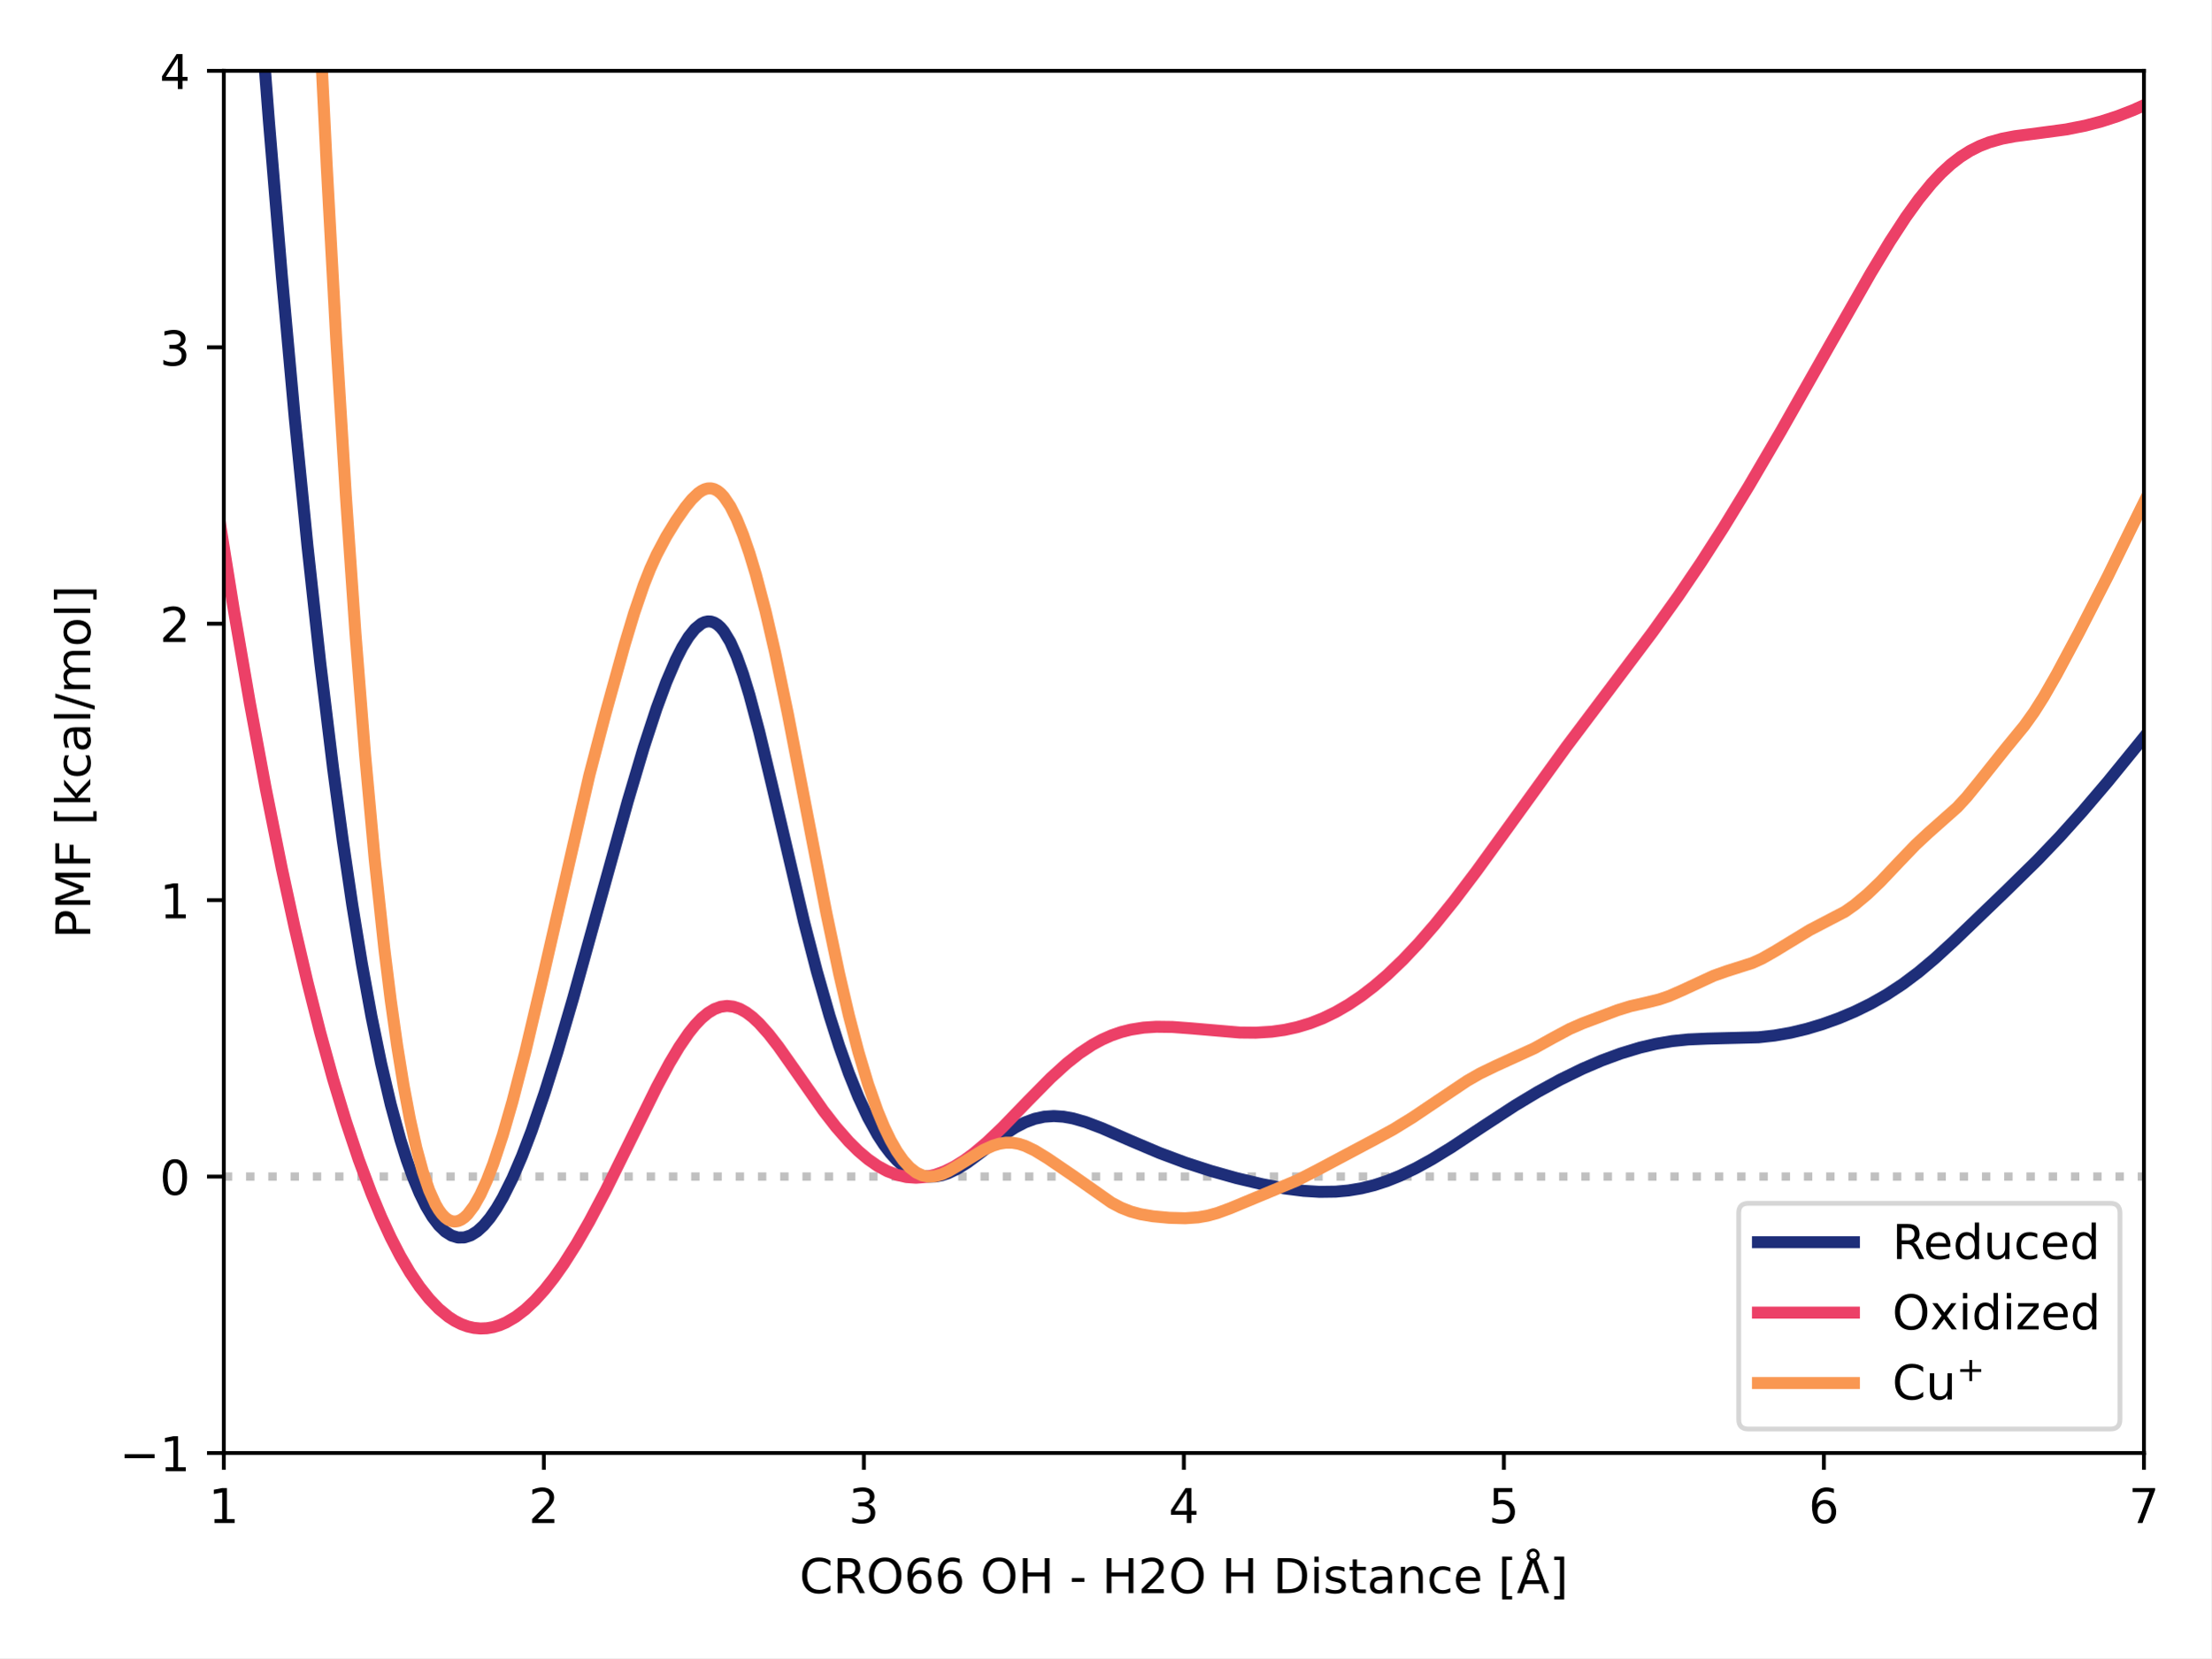
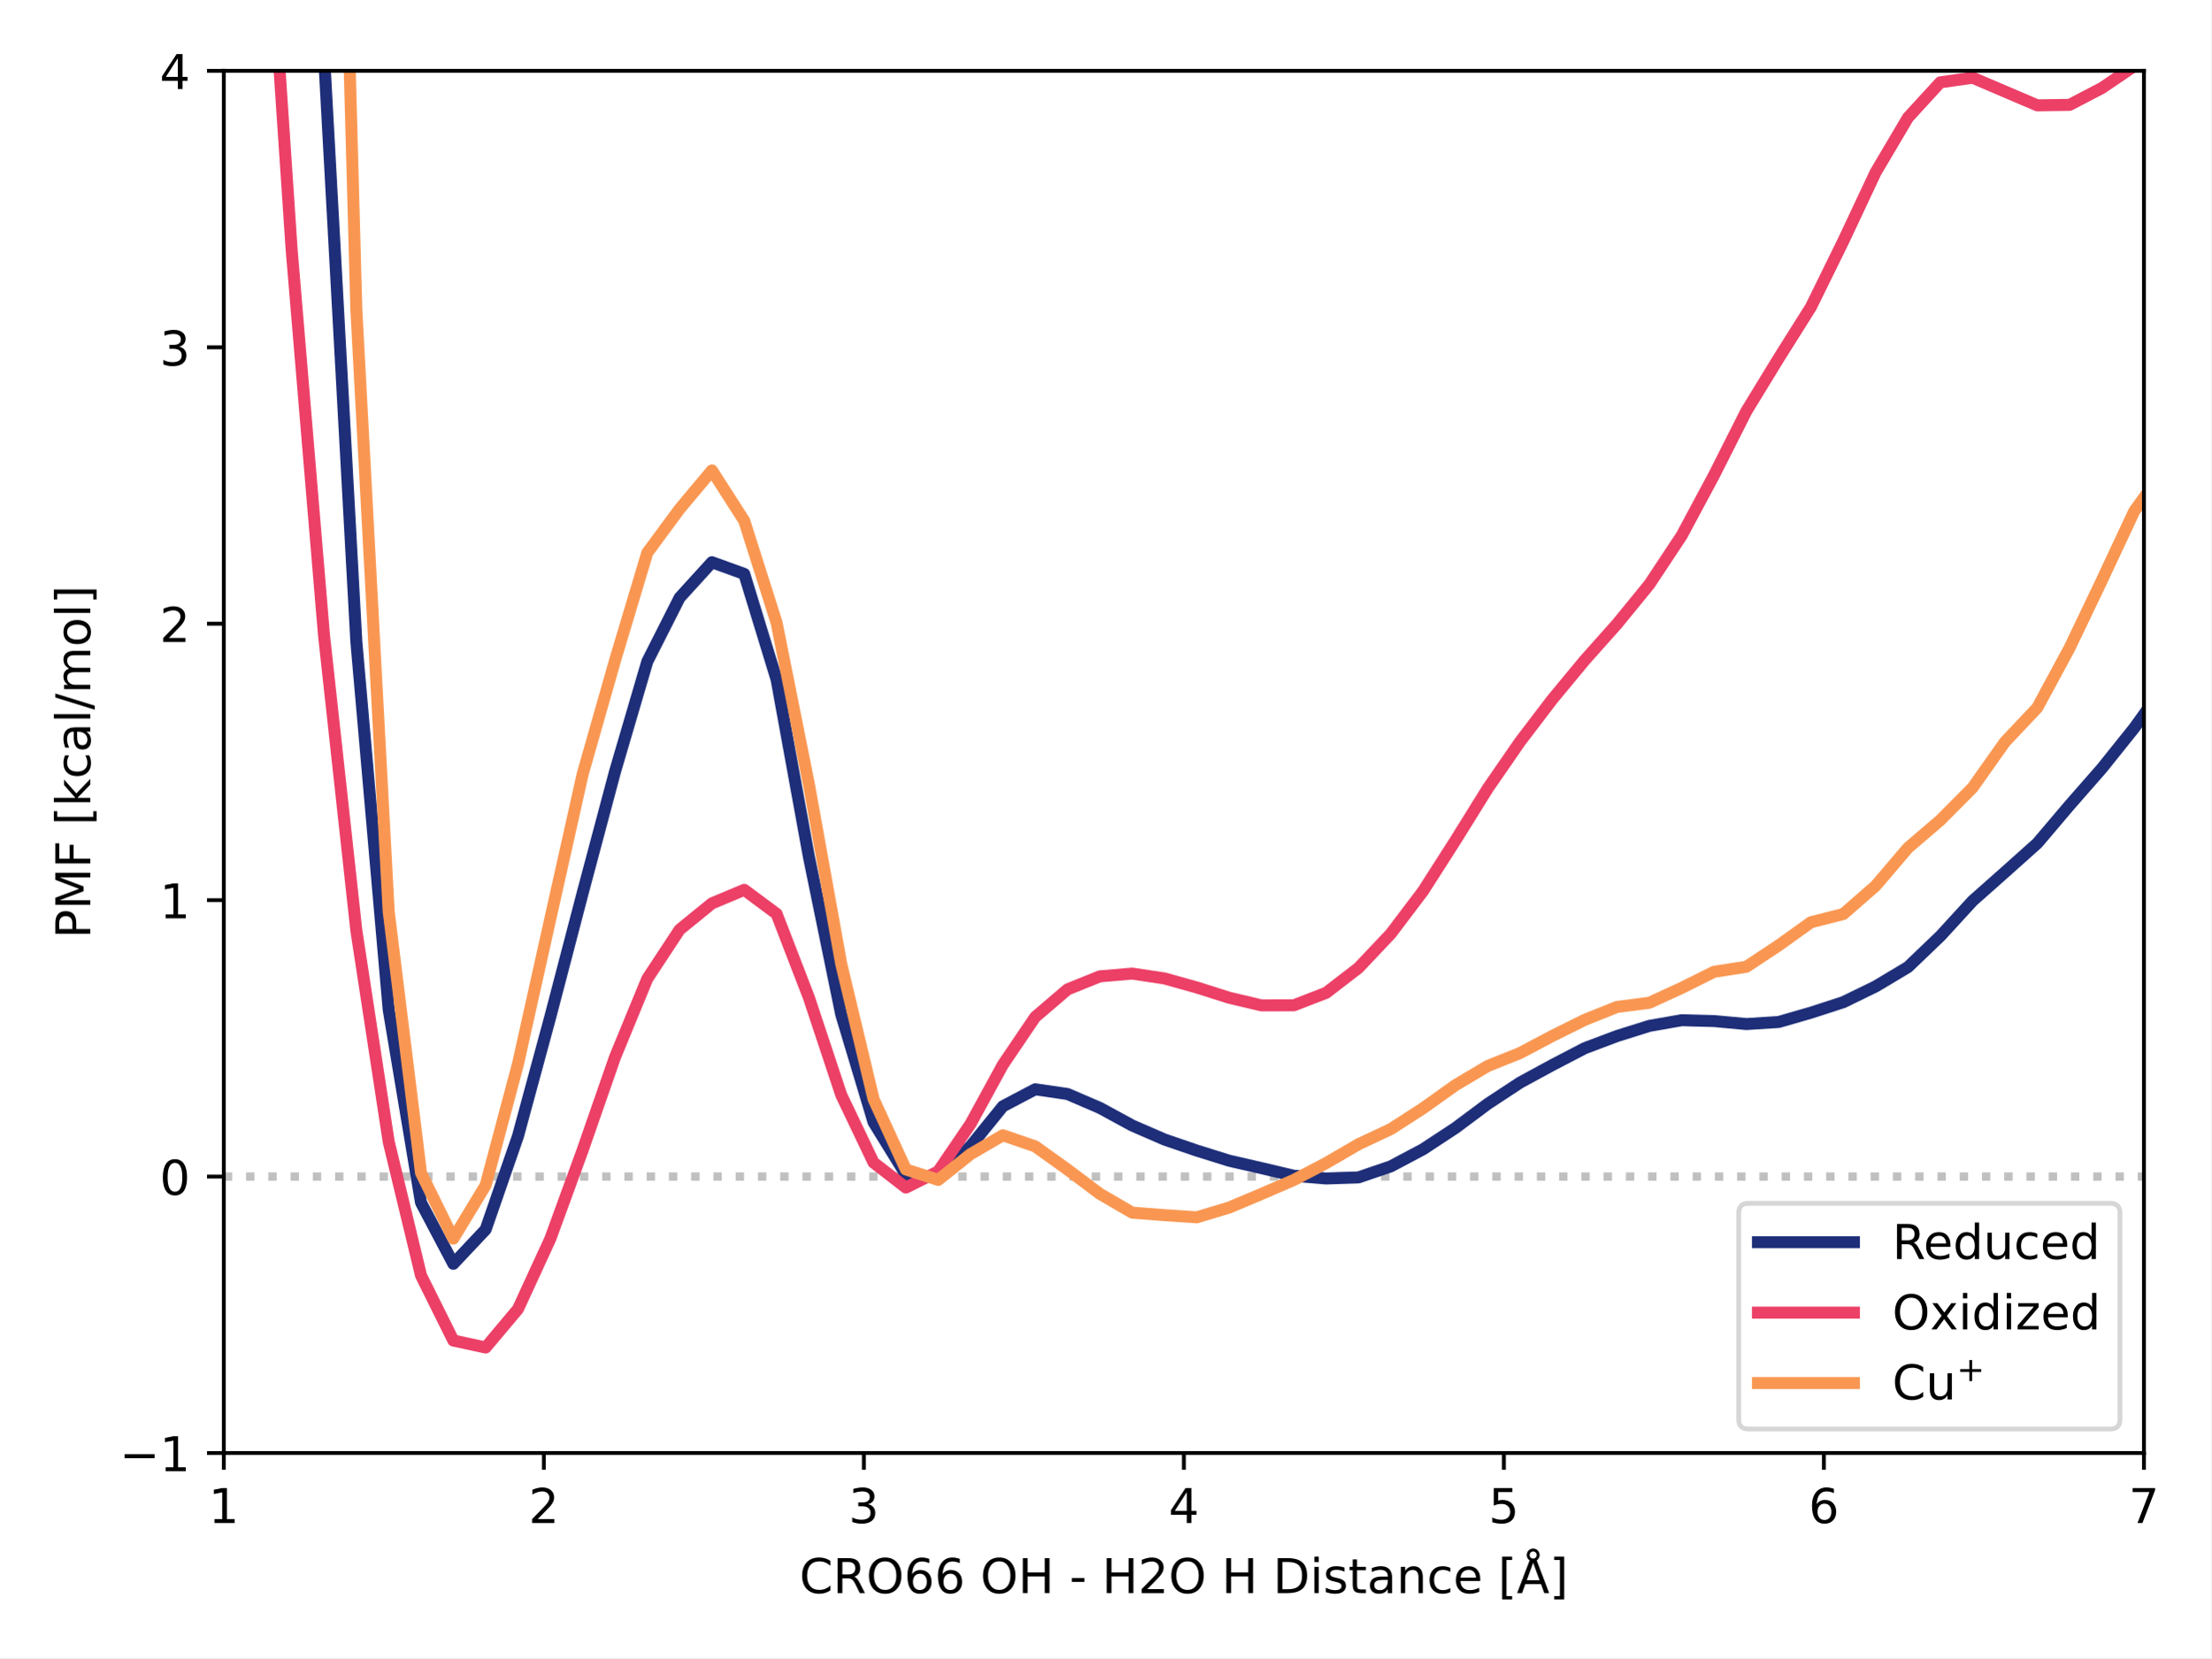
<svg xmlns="http://www.w3.org/2000/svg" xmlns:xlink="http://www.w3.org/1999/xlink" width="460.8pt" height="345.6pt" viewBox="0 0 460.8 345.6" version="1.1">
  <defs>
    <style type="text/css">*{stroke-linejoin: round; stroke-linecap: butt}</style>
  </defs>
  <g id="figure_1">
    <g id="patch_1">
      <path d="M 0 345.6  L 460.8 345.6  L 460.8 0  L 0 0  z " style="fill: #ffffff" />
    </g>
    <g id="axes_1">
      <g id="patch_2">
        <path d="M 46.64 302.853  L 446.805 302.853  L 446.805 14.76  L 46.64 14.76  z " style="fill: #ffffff" />
      </g>
      <g id="line2d_1">
-         <path d="M 46.64 245.234  L 446.805 245.234  " clip-path="url(#p2ea9040bd6)" style="fill: none; stroke-dasharray: 1.75,2.888; stroke-dashoffset: 0; stroke: #c0c0c0; stroke-width: 1.75" />
+         <path d="M 46.64 245.234  L 446.805 245.234  " clip-path="url(#pf01b753b11)" style="fill: none; stroke-dasharray: 1.75,2.888; stroke-dashoffset: 0; stroke: #c0c0c0; stroke-width: 1.75" />
      </g>
      <g id="line2d_2">
-         <path d="M 53.995 -1  L 56.053 25.434  L 58.724 57.416  L 61.394 86.836  L 64.065 113.732  L 66.735 138.145  L 69.405 160.121  L 71.408 175.032  L 73.411 188.619  L 75.414 200.905  L 77.417 211.914  L 79.42 221.668  L 81.422 230.195  L 83.425 237.52  L 84.76 241.75  L 86.096 245.468  L 87.431 248.681  L 88.766 251.401  L 90.101 253.636  L 91.437 255.397  L 92.772 256.694  L 94.107 257.54  L 95.442 257.945  L 96.777 257.923  L 98.113 257.486  L 99.448 256.648  L 100.783 255.425  L 102.118 253.832  L 103.454 251.885  L 104.789 249.601  L 106.792 245.585  L 108.794 240.917  L 110.797 235.666  L 113.468 227.882  L 116.138 219.361  L 119.476 207.942  L 124.817 188.67  L 130.826 167.003  L 134.164 155.767  L 136.834 147.621  L 138.837 142.203  L 140.84 137.531  L 142.175 134.906  L 143.51 132.732  L 144.845 131.067  L 146.181 129.973  L 146.848 129.662  L 147.516 129.519  L 148.183 129.552  L 148.851 129.771  L 149.519 130.18  L 150.186 130.785  L 150.854 131.591  L 152.189 133.804  L 153.524 136.805  L 154.859 140.537  L 156.195 144.91  L 158.198 152.422  L 160.868 163.564  L 167.544 192.071  L 170.214 202.413  L 172.885 211.758  L 174.888 218.043  L 176.891 223.676  L 178.893 228.642  L 180.896 232.937  L 182.899 236.563  L 184.234 238.612  L 185.569 240.373  L 186.905 241.85  L 188.24 243.049  L 189.575 243.979  L 190.91 244.649  L 192.246 245.07  L 193.581 245.254  L 194.916 245.216  L 196.251 244.971  L 197.586 244.538  L 199.589 243.583  L 201.592 242.331  L 204.263 240.36  L 209.603 236.271  L 211.606 234.983  L 213.609 233.945  L 215.612 233.2  L 217.615 232.763  L 219.618 232.625  L 221.62 232.757  L 223.623 233.12  L 226.294 233.884  L 229.632 235.146  L 235.64 237.772  L 241.649 240.319  L 246.99 242.316  L 252.33 244.052  L 257.671 245.553  L 263.012 246.823  L 267.685 247.702  L 271.691 248.216  L 275.029 248.422  L 278.367 248.378  L 281.038 248.135  L 283.708 247.689  L 286.378 247.031  L 289.049 246.16  L 291.719 245.088  L 295.057 243.491  L 298.395 241.65  L 302.401 239.194  L 309.077 234.78  L 315.753 230.424  L 320.427 227.614  L 325.1 225.057  L 329.773 222.773  L 333.779 221.053  L 337.784 219.573  L 341.79 218.358  L 345.128 217.571  L 348.466 217.005  L 351.804 216.659  L 355.81 216.481  L 366.492 216.205  L 369.83 215.84  L 373.168 215.258  L 376.506 214.459  L 379.844 213.456  L 383.182 212.255  L 386.52 210.847  L 389.858 209.209  L 393.196 207.309  L 396.534 205.113  L 399.872 202.603  L 403.21 199.795  L 407.216 196.125  L 417.898 185.856  L 424.574 179.301  L 429.247 174.411  L 433.92 169.213  L 439.261 162.949  L 445.937 154.751  L 458.622 139.094  L 461.8 135.237  L 461.8 135.237  " clip-path="url(#p2ea9040bd6)" style="fill: none; stroke: #1e2e79; stroke-width: 2.5; stroke-linecap: square" />
+         <path d="M 67.05 -1  L 67.524 11.454  L 74.261 133.797  L 80.998 210.448  L 87.734 250.656  L 94.471 263.419  L 101.208 256.265  L 107.945 236.802  L 114.682 211.944  L 121.418 186.158  L 128.155 160.868  L 134.892 137.896  L 141.629 124.58  L 148.365 117.181  L 155.102 119.62  L 161.839 141.637  L 168.576 178.602  L 175.313 211.456  L 182.049 233.902  L 188.786 244.833  L 195.523 245.423  L 202.26 238.904  L 208.997 230.594  L 215.733 227.042  L 222.47 228.025  L 229.207 230.92  L 235.944 234.585  L 242.68 237.515  L 249.417 239.821  L 256.154 241.928  L 262.891 243.475  L 269.628 245.064  L 276.364 245.632  L 283.101 245.412  L 289.838 243.112  L 296.575 239.537  L 303.311 235.107  L 310.048 230.083  L 316.785 225.649  L 323.522 221.986  L 330.259 218.478  L 336.995 215.941  L 343.732 213.826  L 350.469 212.645  L 357.206 212.821  L 363.943 213.443  L 370.679 213.018  L 377.416 211.071  L 384.153 208.883  L 390.89 205.6  L 397.626 201.568  L 404.363 195.116  L 411.1 187.768  L 417.837 181.793  L 424.574 175.772  L 431.31 167.83  L 438.047 160.135  L 444.784 151.726  L 451.521 142.361  L 458.258 135.463  L 461.8 130.624  " clip-path="url(#pf01b753b11)" style="fill: none; stroke: #1e2e79; stroke-width: 2.5; stroke-linecap: square" />
      </g>
      <g id="line2d_3">
-         <path d="M 30.833 -1  L 34.69 30.106  L 38.695 60.372  L 42.033 84.016  L 45.372 106.234  L 48.71 127.034  L 52.048 146.423  L 55.386 164.413  L 58.724 181.011  L 61.394 193.295  L 64.065 204.703  L 66.735 215.238  L 69.405 224.91  L 72.076 233.724  L 74.746 241.689  L 77.417 248.812  L 79.42 253.608  L 81.422 257.94  L 83.425 261.812  L 85.428 265.229  L 87.431 268.196  L 89.434 270.718  L 91.437 272.801  L 93.439 274.45  L 94.775 275.312  L 96.11 275.987  L 97.445 276.476  L 98.78 276.781  L 100.116 276.906  L 101.451 276.852  L 102.786 276.623  L 104.121 276.22  L 105.456 275.648  L 107.459 274.478  L 109.462 272.945  L 111.465 271.062  L 113.468 268.844  L 115.471 266.306  L 117.473 263.468  L 120.144 259.254  L 122.814 254.602  L 126.152 248.283  L 130.826 238.821  L 136.834 226.612  L 139.504 221.636  L 141.507 218.275  L 143.51 215.342  L 144.845 213.674  L 146.181 212.269  L 147.516 211.151  L 148.851 210.337  L 150.186 209.842  L 151.521 209.67  L 152.857 209.818  L 154.192 210.276  L 155.527 211.024  L 156.862 212.039  L 158.198 213.289  L 160.2 215.533  L 162.203 218.113  L 165.541 222.848  L 171.55 231.456  L 174.22 234.901  L 176.891 237.949  L 178.893 239.929  L 180.896 241.625  L 182.899 243.02  L 184.902 244.105  L 186.905 244.876  L 188.908 245.332  L 190.91 245.477  L 192.913 245.316  L 194.916 244.859  L 196.919 244.121  L 198.922 243.118  L 200.925 241.869  L 202.927 240.4  L 205.598 238.147  L 208.936 234.964  L 214.277 229.439  L 218.95 224.703  L 222.288 221.668  L 224.958 219.561  L 227.629 217.792  L 229.632 216.701  L 231.635 215.813  L 233.637 215.121  L 235.64 214.613  L 238.311 214.189  L 240.981 214.012  L 244.319 214.054  L 248.325 214.353  L 258.339 215.214  L 261.677 215.248  L 265.015 215.043  L 267.685 214.67  L 270.356 214.089  L 273.026 213.282  L 275.697 212.237  L 278.367 210.943  L 281.038 209.397  L 283.708 207.598  L 286.378 205.548  L 289.049 203.254  L 292.387 200.056  L 295.725 196.515  L 299.063 192.666  L 303.069 187.697  L 307.742 181.524  L 314.418 172.296  L 326.435 155.657  L 335.114 144.119  L 344.46 131.674  L 349.801 124.195  L 354.475 117.29  L 359.148 110.013  L 364.489 101.274  L 371.165 89.862  L 381.179 72.196  L 389.858 56.978  L 393.864 50.343  L 397.202 45.228  L 399.872 41.523  L 402.543 38.249  L 404.545 36.113  L 406.548 34.267  L 408.551 32.715  L 410.554 31.445  L 412.557 30.436  L 414.559 29.656  L 417.23 28.905  L 419.9 28.393  L 424.574 27.784  L 430.582 26.976  L 434.588 26.183  L 437.926 25.308  L 441.264 24.226  L 444.602 22.934  L 447.94 21.419  L 451.278 19.652  L 453.948 18.022  L 456.619 16.163  L 459.289 14.031  L 461.8 11.733  L 461.8 11.733  " clip-path="url(#p2ea9040bd6)" style="fill: none; stroke: #ec4067; stroke-width: 2.5; stroke-linecap: square" />
+         <path d="M 57.207 -1  L 60.787 52.197  L 67.524 132.461  L 74.261 193.973  L 80.998 237.954  L 87.734 265.843  L 94.471 279.408  L 101.208 280.865  L 107.945 272.846  L 114.682 258.203  L 121.418 239.735  L 128.155 220.372  L 134.892 204.006  L 141.629 193.772  L 148.365 188.287  L 155.102 185.466  L 161.839 190.47  L 168.576 207.926  L 175.313 228.218  L 182.049 242.312  L 188.786 247.53  L 195.523 244.153  L 202.26 234.264  L 208.997 221.933  L 215.733 211.986  L 222.47 206.221  L 229.207 203.504  L 235.944 202.926  L 242.68 203.938  L 249.417 205.823  L 256.154 207.959  L 262.891 209.555  L 269.628 209.538  L 276.364 206.939  L 283.101 201.754  L 289.838 194.623  L 296.575 185.719  L 303.311 175.19  L 310.048 164.346  L 316.785 154.586  L 323.522 145.751  L 330.259 137.613  L 336.995 130.052  L 343.732 121.803  L 350.469 111.627  L 357.206 99.052  L 363.943 85.702  L 370.679 74.677  L 377.416 63.967  L 384.153 50.246  L 390.89 35.912  L 397.626 24.511  L 404.363 17.16  L 411.1 16.198  L 417.837 19.082  L 424.574 21.955  L 431.31 21.855  L 438.047 18.338  L 444.784 13.768  L 451.521 11.904  L 458.258 10.816  L 461.8 7.59  " clip-path="url(#pf01b753b11)" style="fill: none; stroke: #ec4067; stroke-width: 2.5; stroke-linecap: square" />
      </g>
      <g id="matplotlib.axis_1">
        <g id="xtick_1">
          <g id="line2d_4">
            <defs>
-               <path id="m260d6d42b6" d="M 0 0  L 0 3.5  " style="stroke: #000000; stroke-width: 0.8" />
-             </defs>
-             <g>
-               <use xlink:href="#m260d6d42b6" x="46.64" y="302.853" style="stroke: #000000; stroke-width: 0.8" />
+               <path id="maa9149eecc" d="M 0 0  L 0 3.5  " style="stroke: #000000; stroke-width: 0.8" />
+             </defs>
+             <g>
+               <use xlink:href="#maa9149eecc" x="46.64" y="302.853" style="stroke: #000000; stroke-width: 0.8" />
            </g>
          </g>
          <g id="text_1">
            <g transform="translate(43.45875 317.4509) scale(0.1 -0.1)">
              <defs>
                <path id="DejaVuSans-31" d="M 794 531  L 1825 531  L 1825 4091  L 703 3866  L 703 4441  L 1819 4666  L 2450 4666  L 2450 531  L 3481 531  L 3481 0  L 794 0  L 794 531  z " transform="scale(0.015625)" />
              </defs>
              <use xlink:href="#DejaVuSans-31" />
            </g>
          </g>
        </g>
        <g id="xtick_2">
          <g id="line2d_5">
            <g>
-               <use xlink:href="#m260d6d42b6" x="113.334" y="302.853" style="stroke: #000000; stroke-width: 0.8" />
+               <use xlink:href="#maa9149eecc" x="113.334" y="302.853" style="stroke: #000000; stroke-width: 0.8" />
            </g>
          </g>
          <g id="text_2">
            <g transform="translate(110.1529 317.4509) scale(0.1 -0.1)">
              <defs>
                <path id="DejaVuSans-32" d="M 1228 531  L 3431 531  L 3431 0  L 469 0  L 469 531  Q 828 903 1448 1529  Q 2069 2156 2228 2338  Q 2531 2678 2651 2914  Q 2772 3150 2772 3378  Q 2772 3750 2511 3984  Q 2250 4219 1831 4219  Q 1534 4219 1204 4116  Q 875 4013 500 3803  L 500 4441  Q 881 4594 1212 4672  Q 1544 4750 1819 4750  Q 2544 4750 2975 4387  Q 3406 4025 3406 3419  Q 3406 3131 3298 2873  Q 3191 2616 2906 2266  Q 2828 2175 2409 1742  Q 1991 1309 1228 531  z " transform="scale(0.015625)" />
              </defs>
              <use xlink:href="#DejaVuSans-32" />
            </g>
          </g>
        </g>
        <g id="xtick_3">
          <g id="line2d_6">
            <g>
-               <use xlink:href="#m260d6d42b6" x="180.028" y="302.853" style="stroke: #000000; stroke-width: 0.8" />
+               <use xlink:href="#maa9149eecc" x="180.028" y="302.853" style="stroke: #000000; stroke-width: 0.8" />
            </g>
          </g>
          <g id="text_3">
            <g transform="translate(176.8471 317.4509) scale(0.1 -0.1)">
              <defs>
                <path id="DejaVuSans-33" d="M 2597 2516  Q 3050 2419 3304 2112  Q 3559 1806 3559 1356  Q 3559 666 3084 287  Q 2609 -91 1734 -91  Q 1441 -91 1130 -33  Q 819 25 488 141  L 488 750  Q 750 597 1062 519  Q 1375 441 1716 441  Q 2309 441 2620 675  Q 2931 909 2931 1356  Q 2931 1769 2642 2001  Q 2353 2234 1838 2234  L 1294 2234  L 1294 2753  L 1863 2753  Q 2328 2753 2575 2939  Q 2822 3125 2822 3475  Q 2822 3834 2567 4026  Q 2313 4219 1838 4219  Q 1578 4219 1281 4162  Q 984 4106 628 3988  L 628 4550  Q 988 4650 1302 4700  Q 1616 4750 1894 4750  Q 2613 4750 3031 4423  Q 3450 4097 3450 3541  Q 3450 3153 3228 2886  Q 3006 2619 2597 2516  z " transform="scale(0.015625)" />
              </defs>
              <use xlink:href="#DejaVuSans-33" />
            </g>
          </g>
        </g>
        <g id="xtick_4">
          <g id="line2d_7">
            <g>
-               <use xlink:href="#m260d6d42b6" x="246.722" y="302.853" style="stroke: #000000; stroke-width: 0.8" />
+               <use xlink:href="#maa9149eecc" x="246.722" y="302.853" style="stroke: #000000; stroke-width: 0.8" />
            </g>
          </g>
          <g id="text_4">
            <g transform="translate(243.5412 317.4509) scale(0.1 -0.1)">
              <defs>
                <path id="DejaVuSans-34" d="M 2419 4116  L 825 1625  L 2419 1625  L 2419 4116  z M 2253 4666  L 3047 4666  L 3047 1625  L 3713 1625  L 3713 1100  L 3047 1100  L 3047 0  L 2419 0  L 2419 1100  L 313 1100  L 313 1709  L 2253 4666  z " transform="scale(0.015625)" />
              </defs>
              <use xlink:href="#DejaVuSans-34" />
            </g>
          </g>
        </g>
        <g id="xtick_5">
          <g id="line2d_8">
            <g>
-               <use xlink:href="#m260d6d42b6" x="313.417" y="302.853" style="stroke: #000000; stroke-width: 0.8" />
+               <use xlink:href="#maa9149eecc" x="313.417" y="302.853" style="stroke: #000000; stroke-width: 0.8" />
            </g>
          </g>
          <g id="text_5">
            <g transform="translate(310.2354 317.4509) scale(0.1 -0.1)">
              <defs>
                <path id="DejaVuSans-35" d="M 691 4666  L 3169 4666  L 3169 4134  L 1269 4134  L 1269 2991  Q 1406 3038 1543 3061  Q 1681 3084 1819 3084  Q 2600 3084 3056 2656  Q 3513 2228 3513 1497  Q 3513 744 3044 326  Q 2575 -91 1722 -91  Q 1428 -91 1123 -41  Q 819 9 494 109  L 494 744  Q 775 591 1075 516  Q 1375 441 1709 441  Q 2250 441 2565 725  Q 2881 1009 2881 1497  Q 2881 1984 2565 2268  Q 2250 2553 1709 2553  Q 1456 2553 1204 2497  Q 953 2441 691 2322  L 691 4666  z " transform="scale(0.015625)" />
              </defs>
              <use xlink:href="#DejaVuSans-35" />
            </g>
          </g>
        </g>
        <g id="xtick_6">
          <g id="line2d_9">
            <g>
-               <use xlink:href="#m260d6d42b6" x="380.111" y="302.853" style="stroke: #000000; stroke-width: 0.8" />
+               <use xlink:href="#maa9149eecc" x="380.111" y="302.853" style="stroke: #000000; stroke-width: 0.8" />
            </g>
          </g>
          <g id="text_6">
            <g transform="translate(376.9296 317.4509) scale(0.1 -0.1)">
              <defs>
                <path id="DejaVuSans-36" d="M 2113 2584  Q 1688 2584 1439 2293  Q 1191 2003 1191 1497  Q 1191 994 1439 701  Q 1688 409 2113 409  Q 2538 409 2786 701  Q 3034 994 3034 1497  Q 3034 2003 2786 2293  Q 2538 2584 2113 2584  z M 3366 4563  L 3366 3988  Q 3128 4100 2886 4159  Q 2644 4219 2406 4219  Q 1781 4219 1451 3797  Q 1122 3375 1075 2522  Q 1259 2794 1537 2939  Q 1816 3084 2150 3084  Q 2853 3084 3261 2657  Q 3669 2231 3669 1497  Q 3669 778 3244 343  Q 2819 -91 2113 -91  Q 1303 -91 875 529  Q 447 1150 447 2328  Q 447 3434 972 4092  Q 1497 4750 2381 4750  Q 2619 4750 2861 4703  Q 3103 4656 3366 4563  z " transform="scale(0.015625)" />
              </defs>
              <use xlink:href="#DejaVuSans-36" />
            </g>
          </g>
        </g>
        <g id="xtick_7">
          <g id="line2d_10">
            <g>
-               <use xlink:href="#m260d6d42b6" x="446.805" y="302.853" style="stroke: #000000; stroke-width: 0.8" />
+               <use xlink:href="#maa9149eecc" x="446.805" y="302.853" style="stroke: #000000; stroke-width: 0.8" />
            </g>
          </g>
          <g id="text_7">
            <g transform="translate(443.6237 317.4509) scale(0.1 -0.1)">
              <defs>
                <path id="DejaVuSans-37" d="M 525 4666  L 3525 4666  L 3525 4397  L 1831 0  L 1172 0  L 2766 4134  L 525 4134  L 525 4666  z " transform="scale(0.015625)" />
              </defs>
              <use xlink:href="#DejaVuSans-37" />
            </g>
          </g>
        </g>
        <g id="text_8">
          <g transform="translate(166.6022 332.0525) scale(0.1 -0.1)">
            <defs>
              <path id="DejaVuSans-43" d="M 4122 4306  L 4122 3641  Q 3803 3938 3442 4084  Q 3081 4231 2675 4231  Q 1875 4231 1450 3742  Q 1025 3253 1025 2328  Q 1025 1406 1450 917  Q 1875 428 2675 428  Q 3081 428 3442 575  Q 3803 722 4122 1019  L 4122 359  Q 3791 134 3420 21  Q 3050 -91 2638 -91  Q 1578 -91 968 557  Q 359 1206 359 2328  Q 359 3453 968 4101  Q 1578 4750 2638 4750  Q 3056 4750 3426 4639  Q 3797 4528 4122 4306  z " transform="scale(0.015625)" />
              <path id="DejaVuSans-52" d="M 2841 2188  Q 3044 2119 3236 1894  Q 3428 1669 3622 1275  L 4263 0  L 3584 0  L 2988 1197  Q 2756 1666 2539 1819  Q 2322 1972 1947 1972  L 1259 1972  L 1259 0  L 628 0  L 628 4666  L 2053 4666  Q 2853 4666 3247 4331  Q 3641 3997 3641 3322  Q 3641 2881 3436 2590  Q 3231 2300 2841 2188  z M 1259 4147  L 1259 2491  L 2053 2491  Q 2509 2491 2742 2702  Q 2975 2913 2975 3322  Q 2975 3731 2742 3939  Q 2509 4147 2053 4147  L 1259 4147  z " transform="scale(0.015625)" />
              <path id="DejaVuSans-4f" d="M 2522 4238  Q 1834 4238 1429 3725  Q 1025 3213 1025 2328  Q 1025 1447 1429 934  Q 1834 422 2522 422  Q 3209 422 3611 934  Q 4013 1447 4013 2328  Q 4013 3213 3611 3725  Q 3209 4238 2522 4238  z M 2522 4750  Q 3503 4750 4090 4092  Q 4678 3434 4678 2328  Q 4678 1225 4090 567  Q 3503 -91 2522 -91  Q 1538 -91 948 565  Q 359 1222 359 2328  Q 359 3434 948 4092  Q 1538 4750 2522 4750  z " transform="scale(0.015625)" />
              <path id="DejaVuSans-20" transform="scale(0.015625)" />
              <path id="DejaVuSans-48" d="M 628 4666  L 1259 4666  L 1259 2753  L 3553 2753  L 3553 4666  L 4184 4666  L 4184 0  L 3553 0  L 3553 2222  L 1259 2222  L 1259 0  L 628 0  L 628 4666  z " transform="scale(0.015625)" />
              <path id="DejaVuSans-2d" d="M 313 2009  L 1997 2009  L 1997 1497  L 313 1497  L 313 2009  z " transform="scale(0.015625)" />
              <path id="DejaVuSans-44" d="M 1259 4147  L 1259 519  L 2022 519  Q 2988 519 3436 956  Q 3884 1394 3884 2338  Q 3884 3275 3436 3711  Q 2988 4147 2022 4147  L 1259 4147  z M 628 4666  L 1925 4666  Q 3281 4666 3915 4102  Q 4550 3538 4550 2338  Q 4550 1131 3912 565  Q 3275 0 1925 0  L 628 0  L 628 4666  z " transform="scale(0.015625)" />
              <path id="DejaVuSans-69" d="M 603 3500  L 1178 3500  L 1178 0  L 603 0  L 603 3500  z M 603 4863  L 1178 4863  L 1178 4134  L 603 4134  L 603 4863  z " transform="scale(0.015625)" />
              <path id="DejaVuSans-73" d="M 2834 3397  L 2834 2853  Q 2591 2978 2328 3040  Q 2066 3103 1784 3103  Q 1356 3103 1142 2972  Q 928 2841 928 2578  Q 928 2378 1081 2264  Q 1234 2150 1697 2047  L 1894 2003  Q 2506 1872 2764 1633  Q 3022 1394 3022 966  Q 3022 478 2636 193  Q 2250 -91 1575 -91  Q 1294 -91 989 -36  Q 684 19 347 128  L 347 722  Q 666 556 975 473  Q 1284 391 1588 391  Q 1994 391 2212 530  Q 2431 669 2431 922  Q 2431 1156 2273 1281  Q 2116 1406 1581 1522  L 1381 1569  Q 847 1681 609 1914  Q 372 2147 372 2553  Q 372 3047 722 3315  Q 1072 3584 1716 3584  Q 2034 3584 2315 3537  Q 2597 3491 2834 3397  z " transform="scale(0.015625)" />
              <path id="DejaVuSans-74" d="M 1172 4494  L 1172 3500  L 2356 3500  L 2356 3053  L 1172 3053  L 1172 1153  Q 1172 725 1289 603  Q 1406 481 1766 481  L 2356 481  L 2356 0  L 1766 0  Q 1100 0 847 248  Q 594 497 594 1153  L 594 3053  L 172 3053  L 172 3500  L 594 3500  L 594 4494  L 1172 4494  z " transform="scale(0.015625)" />
              <path id="DejaVuSans-61" d="M 2194 1759  Q 1497 1759 1228 1600  Q 959 1441 959 1056  Q 959 750 1161 570  Q 1363 391 1709 391  Q 2188 391 2477 730  Q 2766 1069 2766 1631  L 2766 1759  L 2194 1759  z M 3341 1997  L 3341 0  L 2766 0  L 2766 531  Q 2569 213 2275 61  Q 1981 -91 1556 -91  Q 1019 -91 701 211  Q 384 513 384 1019  Q 384 1609 779 1909  Q 1175 2209 1959 2209  L 2766 2209  L 2766 2266  Q 2766 2663 2505 2880  Q 2244 3097 1772 3097  Q 1472 3097 1187 3025  Q 903 2953 641 2809  L 641 3341  Q 956 3463 1253 3523  Q 1550 3584 1831 3584  Q 2591 3584 2966 3190  Q 3341 2797 3341 1997  z " transform="scale(0.015625)" />
              <path id="DejaVuSans-6e" d="M 3513 2113  L 3513 0  L 2938 0  L 2938 2094  Q 2938 2591 2744 2837  Q 2550 3084 2163 3084  Q 1697 3084 1428 2787  Q 1159 2491 1159 1978  L 1159 0  L 581 0  L 581 3500  L 1159 3500  L 1159 2956  Q 1366 3272 1645 3428  Q 1925 3584 2291 3584  Q 2894 3584 3203 3211  Q 3513 2838 3513 2113  z " transform="scale(0.015625)" />
              <path id="DejaVuSans-63" d="M 3122 3366  L 3122 2828  Q 2878 2963 2633 3030  Q 2388 3097 2138 3097  Q 1578 3097 1268 2742  Q 959 2388 959 1747  Q 959 1106 1268 751  Q 1578 397 2138 397  Q 2388 397 2633 464  Q 2878 531 3122 666  L 3122 134  Q 2881 22 2623 -34  Q 2366 -91 2075 -91  Q 1284 -91 818 406  Q 353 903 353 1747  Q 353 2603 823 3093  Q 1294 3584 2113 3584  Q 2378 3584 2631 3529  Q 2884 3475 3122 3366  z " transform="scale(0.015625)" />
              <path id="DejaVuSans-65" d="M 3597 1894  L 3597 1613  L 953 1613  Q 991 1019 1311 708  Q 1631 397 2203 397  Q 2534 397 2845 478  Q 3156 559 3463 722  L 3463 178  Q 3153 47 2828 -22  Q 2503 -91 2169 -91  Q 1331 -91 842 396  Q 353 884 353 1716  Q 353 2575 817 3079  Q 1281 3584 2069 3584  Q 2775 3584 3186 3129  Q 3597 2675 3597 1894  z M 3022 2063  Q 3016 2534 2758 2815  Q 2500 3097 2075 3097  Q 1594 3097 1305 2825  Q 1016 2553 972 2059  L 3022 2063  z " transform="scale(0.015625)" />
              <path id="DejaVuSans-5b" d="M 550 4863  L 1875 4863  L 1875 4416  L 1125 4416  L 1125 -397  L 1875 -397  L 1875 -844  L 550 -844  L 550 4863  z " transform="scale(0.015625)" />
              <path id="DejaVuSans-c5" d="M 2663 5081  Q 2663 5278 2523 5417  Q 2384 5556 2188 5556  Q 1988 5556 1852 5420  Q 1716 5284 1716 5081  Q 1716 4884 1853 4746  Q 1991 4609 2188 4609  Q 2384 4609 2523 4746  Q 2663 4884 2663 5081  z M 2188 4044  L 1338 1722  L 3041 1722  L 2188 4044  z M 1716 4366  Q 1525 4494 1428 4673  Q 1331 4853 1331 5081  Q 1331 5441 1579 5691  Q 1828 5941 2188 5941  Q 2544 5941 2795 5689  Q 3047 5438 3047 5081  Q 3047 4863 2948 4678  Q 2850 4494 2663 4366  L 4325 0  L 3669 0  L 3244 1197  L 1141 1197  L 716 0  L 50 0  L 1716 4366  z " transform="scale(0.015625)" />
              <path id="DejaVuSans-5d" d="M 1947 4863  L 1947 -844  L 622 -844  L 622 -397  L 1369 -397  L 1369 4416  L 622 4416  L 622 4863  L 1947 4863  z " transform="scale(0.015625)" />
            </defs>
            <use xlink:href="#DejaVuSans-43" />
            <use xlink:href="#DejaVuSans-52" x="69.824" />
            <use xlink:href="#DejaVuSans-4f" x="139.307" />
            <use xlink:href="#DejaVuSans-36" x="218.018" />
            <use xlink:href="#DejaVuSans-36" x="281.641" />
            <use xlink:href="#DejaVuSans-20" x="345.264" />
            <use xlink:href="#DejaVuSans-4f" x="377.051" />
            <use xlink:href="#DejaVuSans-48" x="455.762" />
            <use xlink:href="#DejaVuSans-20" x="530.957" />
            <use xlink:href="#DejaVuSans-2d" x="562.744" />
            <use xlink:href="#DejaVuSans-20" x="598.828" />
            <use xlink:href="#DejaVuSans-48" x="630.615" />
            <use xlink:href="#DejaVuSans-32" x="705.811" />
            <use xlink:href="#DejaVuSans-4f" x="769.434" />
            <use xlink:href="#DejaVuSans-20" x="848.145" />
            <use xlink:href="#DejaVuSans-48" x="879.932" />
            <use xlink:href="#DejaVuSans-20" x="955.127" />
            <use xlink:href="#DejaVuSans-44" x="986.914" />
            <use xlink:href="#DejaVuSans-69" x="1063.916" />
            <use xlink:href="#DejaVuSans-73" x="1091.699" />
            <use xlink:href="#DejaVuSans-74" x="1143.799" />
            <use xlink:href="#DejaVuSans-61" x="1183.008" />
            <use xlink:href="#DejaVuSans-6e" x="1244.287" />
            <use xlink:href="#DejaVuSans-63" x="1307.666" />
            <use xlink:href="#DejaVuSans-65" x="1362.646" />
            <use xlink:href="#DejaVuSans-20" x="1424.17" />
            <use xlink:href="#DejaVuSans-5b" x="1455.957" />
            <use xlink:href="#DejaVuSans-c5" x="1494.971" />
            <use xlink:href="#DejaVuSans-5d" x="1563.379" />
          </g>
        </g>
      </g>
      <g id="matplotlib.axis_2">
        <g id="ytick_1">
          <g id="line2d_11">
            <defs>
-               <path id="m0a011e4b68" d="M 0 0  L -3.5 0  " style="stroke: #000000; stroke-width: 0.8" />
-             </defs>
-             <g>
-               <use xlink:href="#m0a011e4b68" x="46.64" y="302.853" style="stroke: #000000; stroke-width: 0.8" />
+               <path id="md3cbc28d10" d="M 0 0  L -3.5 0  " style="stroke: #000000; stroke-width: 0.8" />
+             </defs>
+             <g>
+               <use xlink:href="#md3cbc28d10" x="46.64" y="302.853" style="stroke: #000000; stroke-width: 0.8" />
            </g>
          </g>
          <g id="text_9">
            <g transform="translate(24.89781 306.6517) scale(0.1 -0.1)">
              <defs>
                <path id="DejaVuSans-2212" d="M 678 2272  L 4684 2272  L 4684 1741  L 678 1741  L 678 2272  z " transform="scale(0.015625)" />
              </defs>
              <use xlink:href="#DejaVuSans-2212" />
              <use xlink:href="#DejaVuSans-31" x="83.789" />
            </g>
          </g>
        </g>
        <g id="ytick_2">
          <g id="line2d_12">
            <g>
-               <use xlink:href="#m0a011e4b68" x="46.64" y="245.234" style="stroke: #000000; stroke-width: 0.8" />
+               <use xlink:href="#md3cbc28d10" x="46.64" y="245.234" style="stroke: #000000; stroke-width: 0.8" />
            </g>
          </g>
          <g id="text_10">
            <g transform="translate(33.2775 249.0332) scale(0.1 -0.1)">
              <defs>
                <path id="DejaVuSans-30" d="M 2034 4250  Q 1547 4250 1301 3770  Q 1056 3291 1056 2328  Q 1056 1369 1301 889  Q 1547 409 2034 409  Q 2525 409 2770 889  Q 3016 1369 3016 2328  Q 3016 3291 2770 3770  Q 2525 4250 2034 4250  z M 2034 4750  Q 2819 4750 3233 4129  Q 3647 3509 3647 2328  Q 3647 1150 3233 529  Q 2819 -91 2034 -91  Q 1250 -91 836 529  Q 422 1150 422 2328  Q 422 3509 836 4129  Q 1250 4750 2034 4750  z " transform="scale(0.015625)" />
              </defs>
              <use xlink:href="#DejaVuSans-30" />
            </g>
          </g>
        </g>
        <g id="ytick_3">
          <g id="line2d_13">
            <g>
-               <use xlink:href="#m0a011e4b68" x="46.64" y="187.615" style="stroke: #000000; stroke-width: 0.8" />
+               <use xlink:href="#md3cbc28d10" x="46.64" y="187.615" style="stroke: #000000; stroke-width: 0.8" />
            </g>
          </g>
          <g id="text_11">
            <g transform="translate(33.2775 191.4147) scale(0.1 -0.1)">
              <use xlink:href="#DejaVuSans-31" />
            </g>
          </g>
        </g>
        <g id="ytick_4">
          <g id="line2d_14">
            <g>
-               <use xlink:href="#m0a011e4b68" x="46.64" y="129.997" style="stroke: #000000; stroke-width: 0.8" />
+               <use xlink:href="#md3cbc28d10" x="46.64" y="129.997" style="stroke: #000000; stroke-width: 0.8" />
            </g>
          </g>
          <g id="text_12">
            <g transform="translate(33.2775 133.7962) scale(0.1 -0.1)">
              <use xlink:href="#DejaVuSans-32" />
            </g>
          </g>
        </g>
        <g id="ytick_5">
          <g id="line2d_15">
            <g>
-               <use xlink:href="#m0a011e4b68" x="46.64" y="72.379" style="stroke: #000000; stroke-width: 0.8" />
+               <use xlink:href="#md3cbc28d10" x="46.64" y="72.379" style="stroke: #000000; stroke-width: 0.8" />
            </g>
          </g>
          <g id="text_13">
            <g transform="translate(33.2775 76.17772) scale(0.1 -0.1)">
              <use xlink:href="#DejaVuSans-33" />
            </g>
          </g>
        </g>
        <g id="ytick_6">
          <g id="line2d_16">
            <g>
-               <use xlink:href="#m0a011e4b68" x="46.64" y="14.76" style="stroke: #000000; stroke-width: 0.8" />
+               <use xlink:href="#md3cbc28d10" x="46.64" y="14.76" style="stroke: #000000; stroke-width: 0.8" />
            </g>
          </g>
          <g id="text_14">
            <g transform="translate(33.2775 18.55922) scale(0.1 -0.1)">
              <use xlink:href="#DejaVuSans-34" />
            </g>
          </g>
        </g>
        <g id="text_15">
          <g transform="translate(18.81812 195.6023) rotate(-90) scale(0.1 -0.1)">
            <defs>
              <path id="DejaVuSans-50" d="M 1259 4147  L 1259 2394  L 2053 2394  Q 2494 2394 2734 2622  Q 2975 2850 2975 3272  Q 2975 3691 2734 3919  Q 2494 4147 2053 4147  L 1259 4147  z M 628 4666  L 2053 4666  Q 2838 4666 3239 4311  Q 3641 3956 3641 3272  Q 3641 2581 3239 2228  Q 2838 1875 2053 1875  L 1259 1875  L 1259 0  L 628 0  L 628 4666  z " transform="scale(0.015625)" />
              <path id="DejaVuSans-4d" d="M 628 4666  L 1569 4666  L 2759 1491  L 3956 4666  L 4897 4666  L 4897 0  L 4281 0  L 4281 4097  L 3078 897  L 2444 897  L 1241 4097  L 1241 0  L 628 0  L 628 4666  z " transform="scale(0.015625)" />
              <path id="DejaVuSans-46" d="M 628 4666  L 3309 4666  L 3309 4134  L 1259 4134  L 1259 2759  L 3109 2759  L 3109 2228  L 1259 2228  L 1259 0  L 628 0  L 628 4666  z " transform="scale(0.015625)" />
              <path id="DejaVuSans-6b" d="M 581 4863  L 1159 4863  L 1159 1991  L 2875 3500  L 3609 3500  L 1753 1863  L 3688 0  L 2938 0  L 1159 1709  L 1159 0  L 581 0  L 581 4863  z " transform="scale(0.015625)" />
              <path id="DejaVuSans-6c" d="M 603 4863  L 1178 4863  L 1178 0  L 603 0  L 603 4863  z " transform="scale(0.015625)" />
              <path id="DejaVuSans-2f" d="M 1625 4666  L 2156 4666  L 531 -594  L 0 -594  L 1625 4666  z " transform="scale(0.015625)" />
              <path id="DejaVuSans-6d" d="M 3328 2828  Q 3544 3216 3844 3400  Q 4144 3584 4550 3584  Q 5097 3584 5394 3201  Q 5691 2819 5691 2113  L 5691 0  L 5113 0  L 5113 2094  Q 5113 2597 4934 2840  Q 4756 3084 4391 3084  Q 3944 3084 3684 2787  Q 3425 2491 3425 1978  L 3425 0  L 2847 0  L 2847 2094  Q 2847 2600 2669 2842  Q 2491 3084 2119 3084  Q 1678 3084 1418 2786  Q 1159 2488 1159 1978  L 1159 0  L 581 0  L 581 3500  L 1159 3500  L 1159 2956  Q 1356 3278 1631 3431  Q 1906 3584 2284 3584  Q 2666 3584 2933 3390  Q 3200 3197 3328 2828  z " transform="scale(0.015625)" />
              <path id="DejaVuSans-6f" d="M 1959 3097  Q 1497 3097 1228 2736  Q 959 2375 959 1747  Q 959 1119 1226 758  Q 1494 397 1959 397  Q 2419 397 2687 759  Q 2956 1122 2956 1747  Q 2956 2369 2687 2733  Q 2419 3097 1959 3097  z M 1959 3584  Q 2709 3584 3137 3096  Q 3566 2609 3566 1747  Q 3566 888 3137 398  Q 2709 -91 1959 -91  Q 1206 -91 779 398  Q 353 888 353 1747  Q 353 2609 779 3096  Q 1206 3584 1959 3584  z " transform="scale(0.015625)" />
            </defs>
            <use xlink:href="#DejaVuSans-50" />
            <use xlink:href="#DejaVuSans-4d" x="60.303" />
            <use xlink:href="#DejaVuSans-46" x="146.582" />
            <use xlink:href="#DejaVuSans-20" x="204.102" />
            <use xlink:href="#DejaVuSans-5b" x="235.889" />
            <use xlink:href="#DejaVuSans-6b" x="274.902" />
            <use xlink:href="#DejaVuSans-63" x="332.812" />
            <use xlink:href="#DejaVuSans-61" x="387.793" />
            <use xlink:href="#DejaVuSans-6c" x="449.072" />
            <use xlink:href="#DejaVuSans-2f" x="476.855" />
            <use xlink:href="#DejaVuSans-6d" x="510.547" />
            <use xlink:href="#DejaVuSans-6f" x="607.959" />
            <use xlink:href="#DejaVuSans-6c" x="669.141" />
            <use xlink:href="#DejaVuSans-5d" x="696.924" />
          </g>
        </g>
      </g>
      <g id="line2d_17">
-         <path d="M 66.322 -1  L 68.07 34.299  L 70.073 70.809  L 72.076 103.358  L 74.079 132.128  L 76.082 157.313  L 78.084 179.111  L 80.087 197.726  L 81.422 208.464  L 82.758 217.933  L 84.093 226.188  L 85.428 233.281  L 86.763 239.263  L 88.099 244.184  L 89.434 248.093  L 90.769 251.04  L 91.437 252.169  L 92.104 253.076  L 92.772 253.768  L 93.439 254.251  L 94.107 254.532  L 94.775 254.616  L 95.442 254.511  L 96.11 254.223  L 96.777 253.758  L 97.445 253.121  L 98.78 251.36  L 100.116 248.986  L 101.451 246.047  L 102.786 242.591  L 104.789 236.544  L 106.792 229.612  L 109.462 219.285  L 112.8 205.156  L 122.814 161.597  L 126.152 148.852  L 130.158 134.41  L 132.161 127.767  L 134.164 121.913  L 135.499 118.551  L 136.834 115.612  L 138.837 111.834  L 140.84 108.566  L 142.842 105.69  L 144.178 104.06  L 145.513 102.78  L 146.181 102.312  L 146.848 101.981  L 147.516 101.802  L 148.183 101.788  L 148.851 101.949  L 149.519 102.294  L 150.186 102.825  L 150.854 103.543  L 152.189 105.524  L 153.524 108.19  L 154.859 111.483  L 156.195 115.354  L 157.53 119.773  L 159.533 127.38  L 161.536 136.046  L 164.206 148.881  L 168.212 169.648  L 172.217 190.329  L 174.888 203.005  L 176.891 211.589  L 178.893 219.256  L 180.896 225.943  L 182.899 231.62  L 184.234 234.844  L 185.569 237.622  L 186.905 239.961  L 188.24 241.863  L 189.575 243.334  L 190.91 244.379  L 192.246 245.012  L 193.581 245.259  L 194.916 245.16  L 196.251 244.772  L 197.586 244.164  L 199.589 242.993  L 204.93 239.706  L 206.933 238.8  L 208.268 238.391  L 209.603 238.177  L 210.939 238.179  L 212.274 238.402  L 213.609 238.83  L 215.612 239.783  L 218.282 241.412  L 223.623 245.046  L 231.635 250.677  L 233.637 251.732  L 235.64 252.521  L 237.643 253.068  L 240.313 253.52  L 243.651 253.834  L 246.99 253.926  L 249.66 253.742  L 251.663 253.391  L 253.666 252.843  L 256.336 251.861  L 270.356 246.021  L 274.362 243.963  L 286.378 237.572  L 290.384 235.391  L 294.39 232.923  L 299.731 229.325  L 305.739 225.299  L 308.41 223.769  L 311.748 222.152  L 319.759 218.495  L 323.765 216.266  L 327.103 214.48  L 329.773 213.312  L 337.117 210.553  L 339.787 209.724  L 343.125 208.968  L 345.796 208.307  L 347.799 207.624  L 350.469 206.463  L 357.145 203.372  L 359.816 202.429  L 365.156 200.728  L 367.159 199.826  L 369.83 198.313  L 377.173 193.836  L 384.517 190.008  L 386.52 188.592  L 389.19 186.359  L 391.861 183.801  L 395.866 179.575  L 399.204 176.099  L 401.875 173.61  L 407.883 168.282  L 409.886 166.109  L 412.557 162.824  L 417.898 156.125  L 421.903 151.233  L 423.906 148.429  L 425.909 145.263  L 428.579 140.602  L 433.253 131.871  L 439.261 120.13  L 443.934 110.56  L 447.272 103.779  L 450.61 97.531  L 455.284 88.731  L 461.292 76.861  L 461.8 75.798  L 461.8 75.798  " clip-path="url(#p2ea9040bd6)" style="fill: none; stroke: #f99752; stroke-width: 2.5; stroke-linecap: square" />
+         <path d="M 72.458 -1  L 74.261 64.623  L 80.998 189.964  L 87.734 244.458  L 94.471 258.168  L 101.208 247.029  L 107.945 221.762  L 114.682 191.509  L 121.418 161.388  L 128.155 137.709  L 134.892 115.219  L 141.629 106.089  L 148.365 98.047  L 155.102 108.558  L 161.839 129.789  L 168.576 163.486  L 175.313 200.909  L 182.049 229.08  L 188.786 243.751  L 195.523 245.932  L 202.26 240.56  L 208.997 236.629  L 215.733 238.939  L 222.47 243.768  L 229.207 248.826  L 235.944 252.753  L 242.68 253.279  L 249.417 253.725  L 256.154 251.697  L 262.891 248.86  L 269.628 245.948  L 276.364 242.428  L 283.101 238.506  L 289.838 235.339  L 296.575 230.994  L 303.311 226.191  L 310.048 222.187  L 316.785 219.487  L 323.522 215.918  L 330.259 212.569  L 336.995 209.875  L 343.732 209.007  L 350.469 205.909  L 357.206 202.55  L 363.943 201.508  L 370.679 197.048  L 377.416 192.221  L 384.153 190.515  L 390.89 184.631  L 397.626 176.727  L 404.363 170.952  L 411.1 164.172  L 417.837 154.646  L 424.574 147.511  L 431.31 135.038  L 438.047 120.941  L 444.784 106.54  L 451.521 97.226  L 458.258 81.528  L 461.8 72.511  " clip-path="url(#pf01b753b11)" style="fill: none; stroke: #f99752; stroke-width: 2.5; stroke-linecap: square" />
      </g>
      <g id="patch_3">
        <path d="M 46.64 302.853  L 46.64 14.76  " style="fill: none; stroke: #000000; stroke-width: 0.8; stroke-linejoin: miter; stroke-linecap: square" />
      </g>
      <g id="patch_4">
        <path d="M 446.805 302.853  L 446.805 14.76  " style="fill: none; stroke: #000000; stroke-width: 0.8; stroke-linejoin: miter; stroke-linecap: square" />
      </g>
      <g id="patch_5">
        <path d="M 46.64 302.853  L 446.805 302.853  " style="fill: none; stroke: #000000; stroke-width: 0.8; stroke-linejoin: miter; stroke-linecap: square" />
      </g>
      <g id="patch_6">
        <path d="M 46.64 14.76  L 446.805 14.76  " style="fill: none; stroke: #000000; stroke-width: 0.8; stroke-linejoin: miter; stroke-linecap: square" />
      </g>
      <g id="legend_1">
        <g id="patch_7">
          <path d="M 364.36 297.853  L 439.805 297.853  Q 441.805 297.853 441.805 295.853  L 441.805 252.818  Q 441.805 250.818 439.805 250.818  L 364.36 250.818  Q 362.36 250.818 362.36 252.818  L 362.36 295.853  Q 362.36 297.853 364.36 297.853  z " style="fill: #ffffff; opacity: 0.8; stroke: #cccccc; stroke-linejoin: miter" />
        </g>
        <g id="line2d_18">
          <path d="M 366.36 258.917  L 376.36 258.917  L 386.36 258.917  " style="fill: none; stroke: #1e2e79; stroke-width: 2.5; stroke-linecap: square" />
        </g>
        <g id="text_16">
          <g transform="translate(394.3597 262.4166) scale(0.1 -0.1)">
            <defs>
              <path id="DejaVuSans-64" d="M 2906 2969  L 2906 4863  L 3481 4863  L 3481 0  L 2906 0  L 2906 525  Q 2725 213 2448 61  Q 2172 -91 1784 -91  Q 1150 -91 751 415  Q 353 922 353 1747  Q 353 2572 751 3078  Q 1150 3584 1784 3584  Q 2172 3584 2448 3432  Q 2725 3281 2906 2969  z M 947 1747  Q 947 1113 1208 752  Q 1469 391 1925 391  Q 2381 391 2643 752  Q 2906 1113 2906 1747  Q 2906 2381 2643 2742  Q 2381 3103 1925 3103  Q 1469 3103 1208 2742  Q 947 2381 947 1747  z " transform="scale(0.015625)" />
              <path id="DejaVuSans-75" d="M 544 1381  L 544 3500  L 1119 3500  L 1119 1403  Q 1119 906 1312 657  Q 1506 409 1894 409  Q 2359 409 2629 706  Q 2900 1003 2900 1516  L 2900 3500  L 3475 3500  L 3475 0  L 2900 0  L 2900 538  Q 2691 219 2414 64  Q 2138 -91 1772 -91  Q 1169 -91 856 284  Q 544 659 544 1381  z M 1991 3584  L 1991 3584  z " transform="scale(0.015625)" />
            </defs>
            <use xlink:href="#DejaVuSans-52" />
            <use xlink:href="#DejaVuSans-65" x="64.982" />
            <use xlink:href="#DejaVuSans-64" x="126.506" />
            <use xlink:href="#DejaVuSans-75" x="189.982" />
            <use xlink:href="#DejaVuSans-63" x="253.361" />
            <use xlink:href="#DejaVuSans-65" x="308.342" />
            <use xlink:href="#DejaVuSans-64" x="369.865" />
          </g>
        </g>
        <g id="line2d_19">
          <path d="M 366.36 273.595  L 376.36 273.595  L 386.36 273.595  " style="fill: none; stroke: #ec4067; stroke-width: 2.5; stroke-linecap: square" />
        </g>
        <g id="text_17">
          <g transform="translate(394.3597 277.0947) scale(0.1 -0.1)">
            <defs>
              <path id="DejaVuSans-78" d="M 3513 3500  L 2247 1797  L 3578 0  L 2900 0  L 1881 1375  L 863 0  L 184 0  L 1544 1831  L 300 3500  L 978 3500  L 1906 2253  L 2834 3500  L 3513 3500  z " transform="scale(0.015625)" />
              <path id="DejaVuSans-7a" d="M 353 3500  L 3084 3500  L 3084 2975  L 922 459  L 3084 459  L 3084 0  L 275 0  L 275 525  L 2438 3041  L 353 3041  L 353 3500  z " transform="scale(0.015625)" />
            </defs>
            <use xlink:href="#DejaVuSans-4f" />
            <use xlink:href="#DejaVuSans-78" x="78.711" />
            <use xlink:href="#DejaVuSans-69" x="137.891" />
            <use xlink:href="#DejaVuSans-64" x="165.674" />
            <use xlink:href="#DejaVuSans-69" x="229.15" />
            <use xlink:href="#DejaVuSans-7a" x="256.934" />
            <use xlink:href="#DejaVuSans-65" x="309.424" />
            <use xlink:href="#DejaVuSans-64" x="370.947" />
          </g>
        </g>
        <g id="line2d_20">
          <path d="M 366.36 288.273  L 376.36 288.273  L 386.36 288.273  " style="fill: none; stroke: #f99752; stroke-width: 2.5; stroke-linecap: square" />
        </g>
        <g id="text_18">
          <g transform="translate(394.3597 291.7728) scale(0.1 -0.1)">
            <defs>
              <path id="DejaVuSans-2b" d="M 2944 4013  L 2944 2272  L 4684 2272  L 4684 1741  L 2944 1741  L 2944 0  L 2419 0  L 2419 1741  L 678 1741  L 678 2272  L 2419 2272  L 2419 4013  L 2944 4013  z " transform="scale(0.015625)" />
            </defs>
            <use xlink:href="#DejaVuSans-43" transform="translate(0 0.826562)" />
            <use xlink:href="#DejaVuSans-75" transform="translate(69.82422 0.826562)" />
            <use xlink:href="#DejaVuSans-2b" transform="translate(134.1602 39.10781) scale(0.7)" />
          </g>
        </g>
      </g>
    </g>
  </g>
  <defs>
-     <clipPath id="p2ea9040bd6">
+     <clipPath id="pf01b753b11">
      <rect x="46.64" y="14.76" width="400.165" height="288.092" />
    </clipPath>
  </defs>
</svg>
